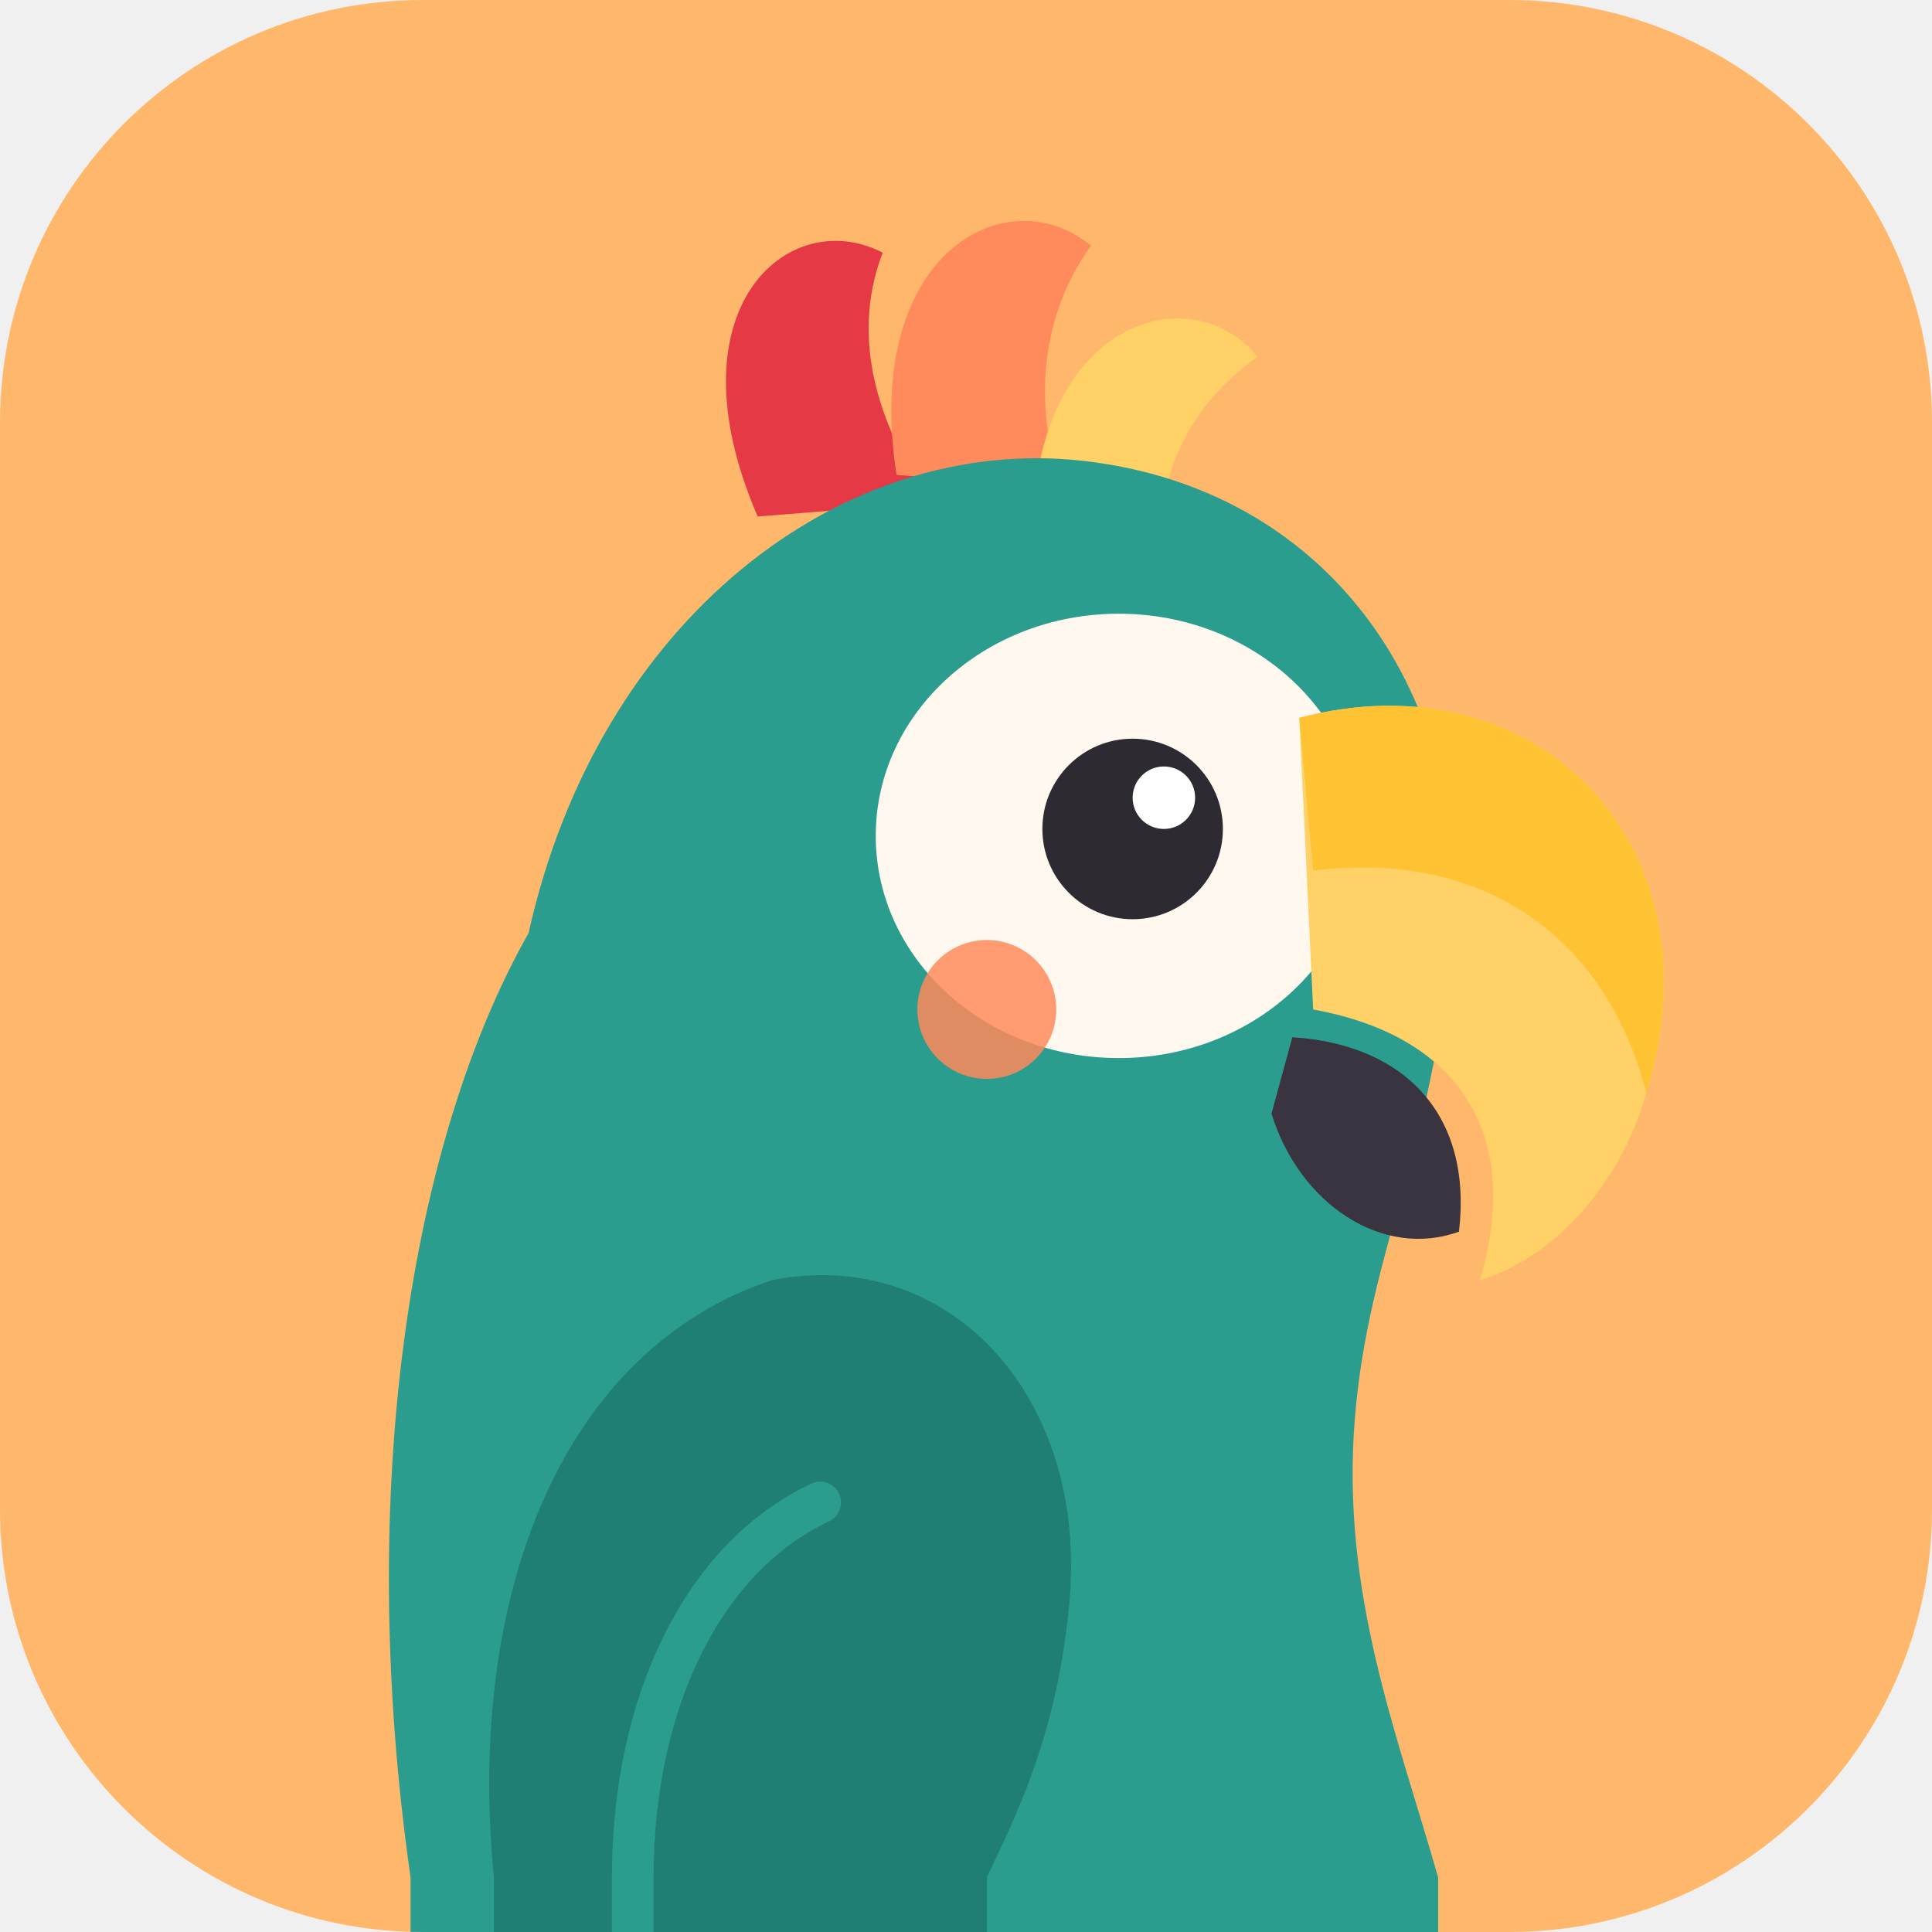
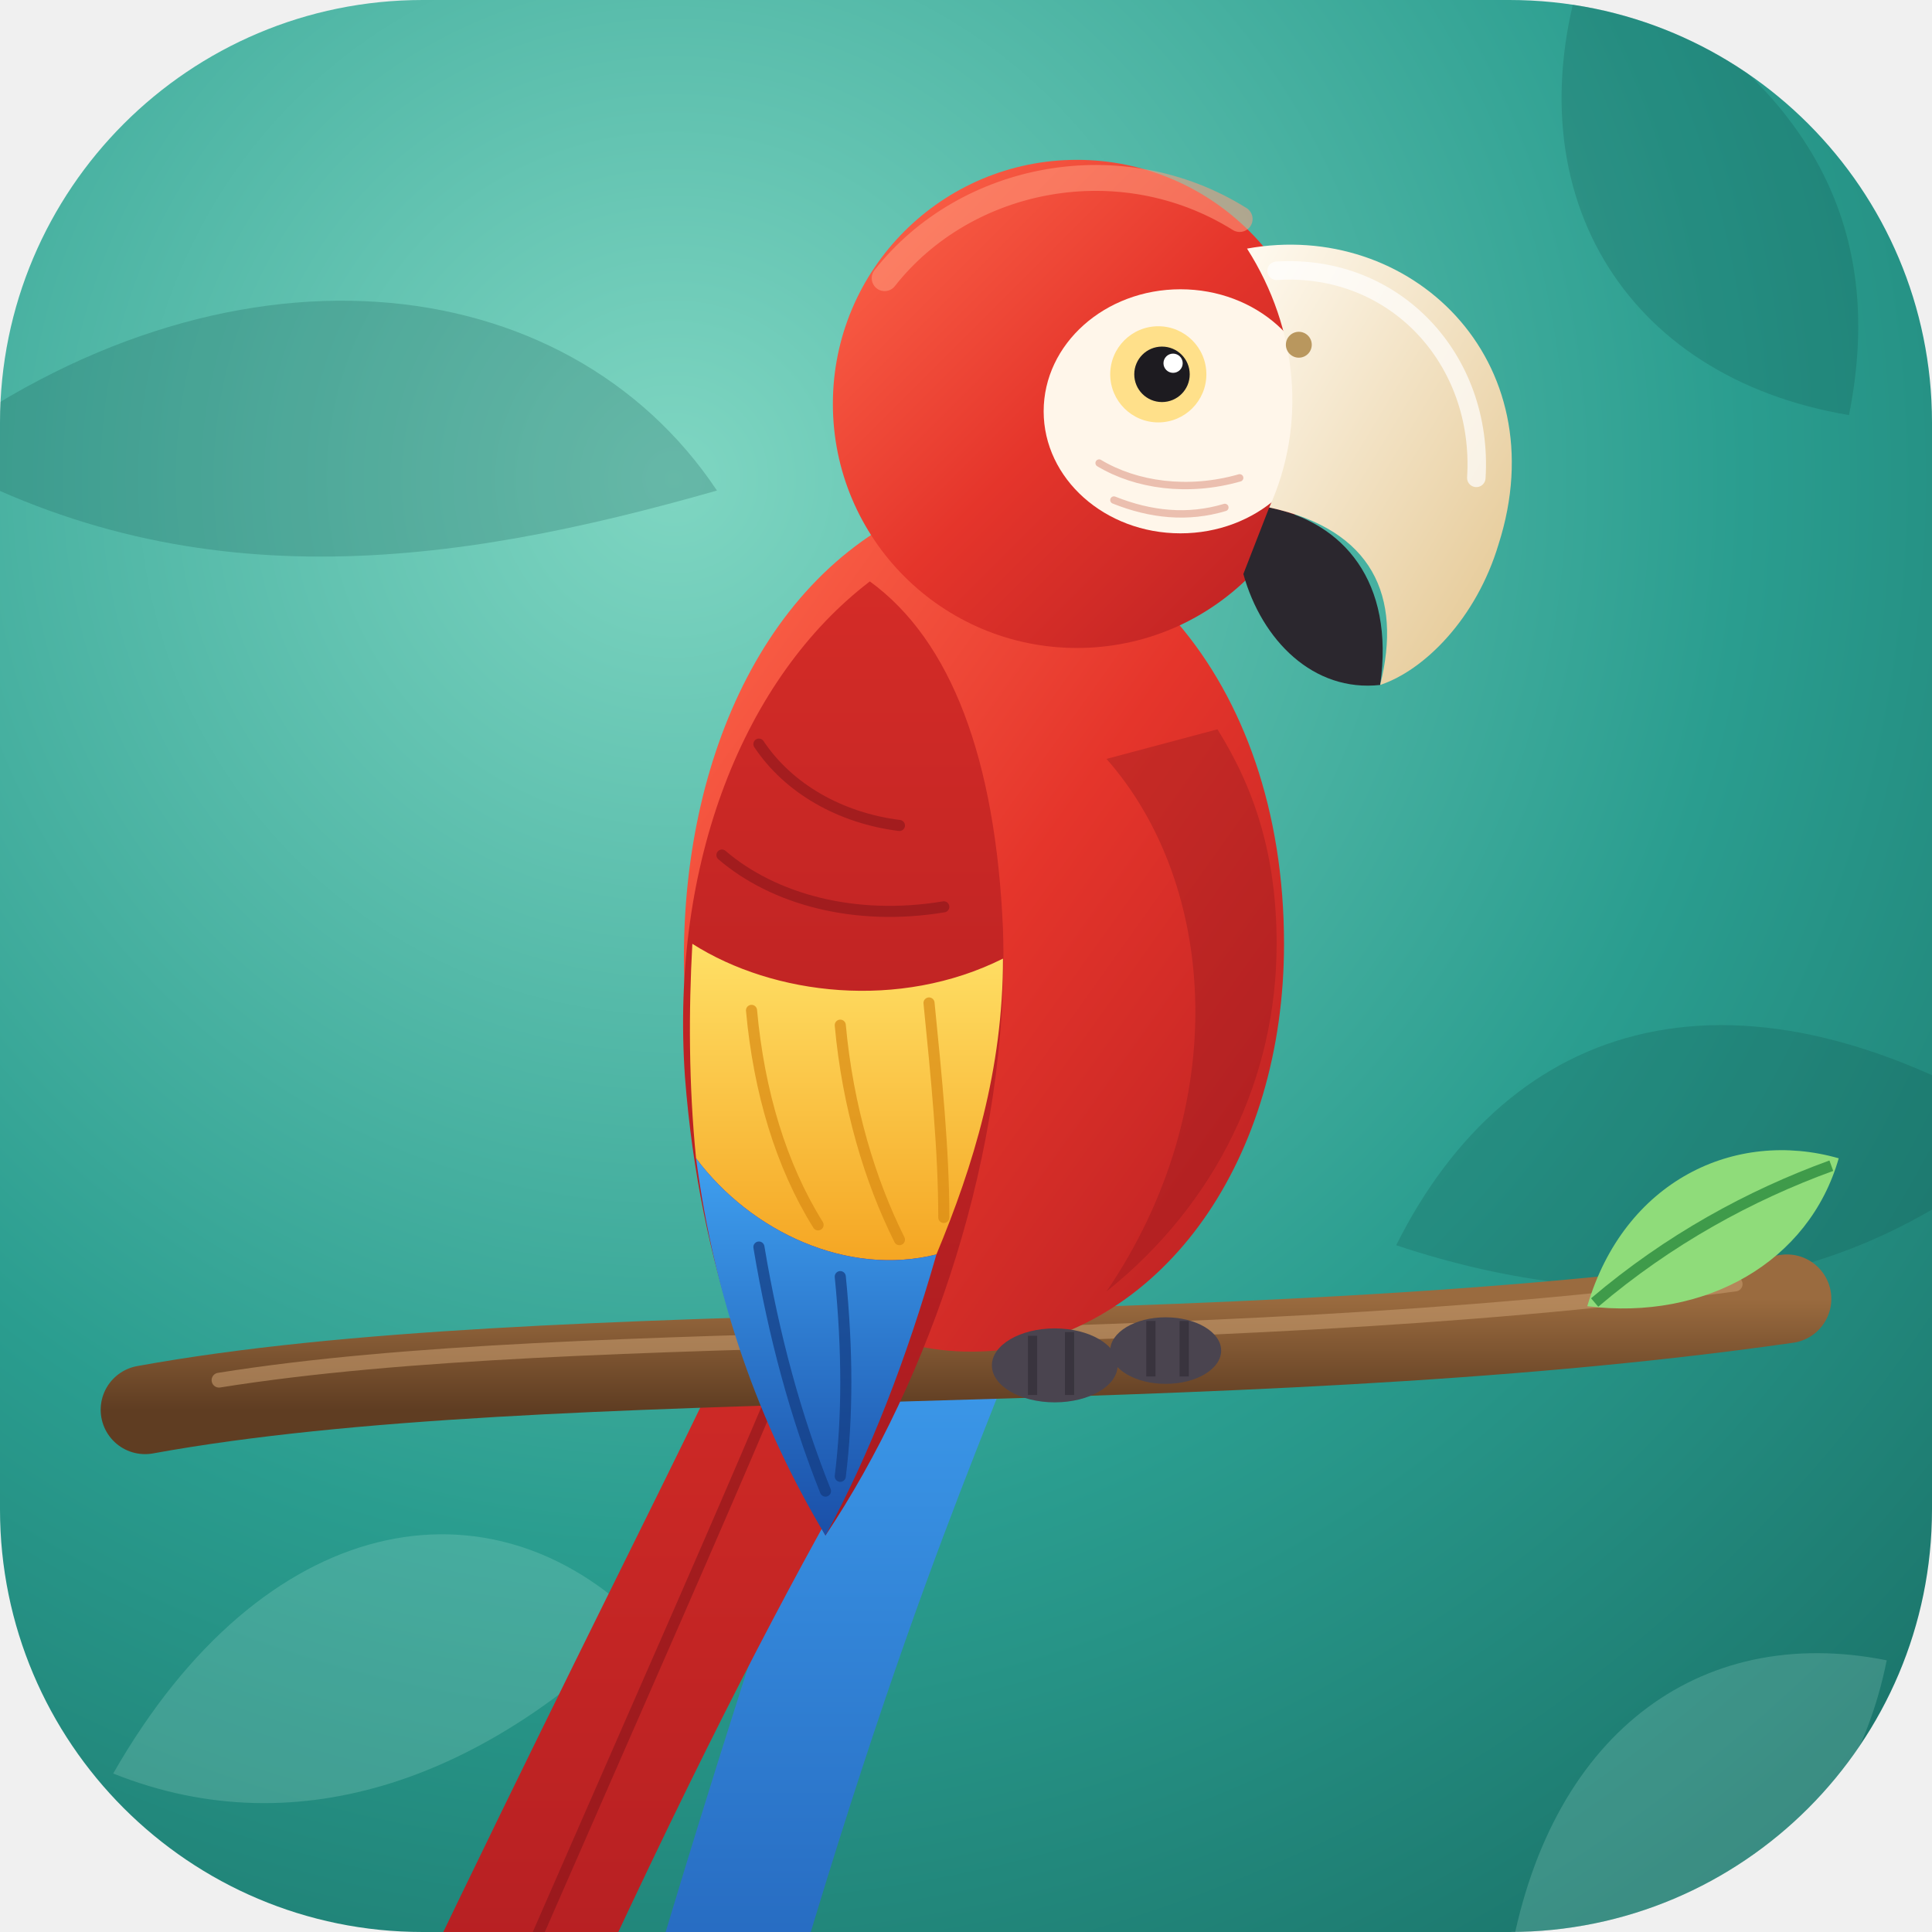
<svg xmlns="http://www.w3.org/2000/svg" viewBox="0 0 512 512" width="512" height="512">
-   <rect width="512" height="512" rx="112" fill="#ffb86b" />
  <defs>
    <clipPath id="c">
      <rect width="512" height="512" rx="112" />
    </clipPath>
+     <radialGradient id="bg" cx=".35" cy=".25" r="1">
+       <stop offset="0" stop-color="#7fd6c2" />
+       <stop offset=".55" stop-color="#2a9d8f" />
+       <stop offset="1" stop-color="#176a61" />
+     </radialGradient>
+     <linearGradient id="rd" x1="0" y1="0" x2="1" y2="1">
+       <stop offset="0" stop-color="#ff6a4d" />
+       <stop offset=".5" stop-color="#e5352b" />
+       <stop offset="1" stop-color="#b71f22" />
+     </linearGradient>
+     <linearGradient id="rd2" x1="0" y1="0" x2="0" y2="1">
+       <stop offset="0" stop-color="#d42c27" />
+       <stop offset="1" stop-color="#a81a20" />
+     </linearGradient>
+     <linearGradient id="yl" x1="0" y1="0" x2="0" y2="1">
+       <stop offset="0" stop-color="#ffe066" />
+       <stop offset="1" stop-color="#f5a623" />
+     </linearGradient>
+     <linearGradient id="bl" x1="0" y1="0" x2="0" y2="1">
+       <stop offset="0" stop-color="#3fa0f0" />
+       <stop offset="1" stop-color="#1a4fa8" />
+     </linearGradient>
+     <linearGradient id="bk" x1="0" y1="0" x2="1" y2="1">
+       <stop offset="0" stop-color="#fffaf0" />
+       <stop offset="1" stop-color="#e3c58e" />
+     </linearGradient>
+     <linearGradient id="br" x1="0" y1="0" x2="0" y2="1">
+       <stop offset="0" stop-color="#9a6b3f" />
+       <stop offset="1" stop-color="#5f3d22" />
+     </linearGradient>
  </defs>
  <g clip-path="url(#c)">
-     <g transform="translate(256 262) scale(.92) translate(-256 -256)">
-       <path d="M196 120 C170 60 205 30 232 44 C222 70 232 96 246 116 Z" fill="#e63946" />
-       <path d="M236 108 C226 44 268 22 292 42 C276 64 276 92 284 112 Z" fill="#ff8a5b" />
-       <path d="M276 112 C282 62 322 52 340 74 C320 88 312 108 312 126 Z" fill="#ffd166" />
-       <path d="M96 800 L96 512 C80 400 96 300 130 240 C150 150 220 96 290 104 C360 112 400 170 396 236 C392 300 372 330 368 380 C364 430 380 470 392 512 L392 800 Z" fill="#2a9d8f" />
-       <path d="M120 800 L120 512 C112 430 140 360 200 340 C250 330 290 372 286 430 C283 470 270 495 262 512 L262 800 Z" fill="#1f7f74" />
-       <path d="M160 800 L160 512 C160 462 180 420 214 404" fill="none" stroke="#2a9d8f" stroke-width="12" stroke-linecap="round" />
-       <ellipse cx="300" cy="212" rx="70" ry="64" fill="#fff8ef" />
-       <circle cx="304" cy="210" r="26" fill="#2d2a32" />
-       <circle cx="313" cy="201" r="9" fill="#fff" />
-       <circle cx="262" cy="262" r="20" fill="#ff8a5b" opacity=".85" />
-       <path d="M352 178 C420 160 474 214 452 286 C444 314 424 334 404 340 C416 300 400 270 356 262 Z" fill="#ffd166" />
-       <path d="M352 178 C420 160 474 214 452 286 C440 240 404 216 356 222 Z" fill="#ffc233" />
-       <path d="M350 270 C382 272 402 292 398 326 C376 334 352 318 344 292 Z" fill="#3a3340" />
+     <rect width="512" height="512" fill="url(#bg)" />
+     <g opacity=".22" fill="#0e4f48">
+       <path d="M-20 120 C60 60 150 70 190 130 C120 150 50 160 -20 120Z" />
+       <path d="M540 300 C460 250 400 270 370 330 C430 350 490 345 540 300Z" />
+       <path d="M420 -10 C400 50 430 100 490 110 C500 60 480 20 420 -10Z" />
+     </g>
+     <g opacity=".18" fill="#c9f5e7">
+       <path d="M30 470 C70 400 130 390 170 430 C130 470 80 490 30 470Z" />
+       <path d="M400 520 C410 460 450 430 500 440 C490 490 450 520 400 520Z" />
+     </g>
+     <g transform="translate(256 256) scale(.98) translate(-262 -292)">
+       <path d="M238 372 C222 430 200 480 150 660 L190 660 C236 486 262 432 280 384 Z" fill="url(#bl)" />
+       <path d="M214 360 C188 420 156 476 70 660 L120 660 C198 480 234 424 262 378 Z" fill="url(#rd2)" />
+       <path d="M226 368 C204 424 178 480 100 660" fill="none" stroke="#7d1218" stroke-width="3" opacity=".5" />
+       <path d="M40 412 C150 392 330 404 484 382" fill="none" stroke="url(#br)" stroke-width="24" stroke-linecap="round" />
+       <path d="M60 404 C160 388 320 398 470 378" fill="none" stroke="#c49a6c" stroke-width="4" stroke-linecap="round" opacity=".6" />
+       <path d="M430 384 C440 350 470 336 498 344 C490 372 462 388 430 384Z" fill="#8fdc7a" />
+       <path d="M432 383 C452 366 474 354 496 346" stroke="#3f9b4a" stroke-width="3" fill="none" />
+       <path d="M250 168 C304 166 348 214 348 286 C348 344 316 390 270 396 C224 400 190 362 186 300 C183 244 204 188 250 168 Z" fill="url(#rd)" />
+       <path d="M300 236 C330 270 334 330 300 380 C330 356 346 322 346 286 C346 262 340 244 330 228 Z" fill="#8f161c" opacity=".35" />
+       <path d="M236 188 C202 214 182 264 186 322 C190 374 206 414 224 446 C252 404 274 342 272 282 C270 236 258 204 236 188 Z" fill="url(#rd2)" />
+       <path d="M188 286 C210 300 244 304 272 290 C272 320 264 346 254 370 C230 376 204 364 189 344 C187 324 187 304 188 286Z" fill="url(#yl)" />
+       <path d="M189 344 C204 364 230 376 254 370 C246 398 236 424 224 446 C206 416 194 382 189 344Z" fill="url(#bl)" />
+       <g fill="none" stroke-linecap="round" stroke-width="3">
+         <path d="M204 304 C206 326 212 346 222 362" stroke="#d98a12" opacity=".7" />
+         <path d="M228 308 C230 330 236 350 244 366" stroke="#d98a12" opacity=".7" />
+         <path d="M252 302 C254 322 256 342 256 360" stroke="#d98a12" opacity=".7" />
+         <path d="M206 368 C210 392 216 414 224 434" stroke="#123a80" opacity=".7" />
+         <path d="M228 376 C230 396 230 414 228 430" stroke="#123a80" opacity=".7" />
+         <path d="M206 232 C214 244 228 252 244 254" stroke="#7d1218" opacity=".5" />
+         <path d="M196 262 C210 274 232 280 256 276" stroke="#7d1218" opacity=".5" />
+       </g>
+       <g fill="#4a444f">
+         <ellipse cx="286" cy="400" rx="17" ry="10" />
+         <ellipse cx="316" cy="396" rx="15" ry="9" />
+       </g>
+       <g stroke="#2d2a32" stroke-width="2.5" opacity=".6">
+         <path d="M280 392 v16" />
+         <path d="M290 391 v17" />
+         <path d="M312 388 v15" />
+         <path d="M321 388 v15" />
+       </g>
+       <circle cx="292" cy="140" r="66" fill="url(#rd)" />
+       <path d="M240 106 C262 78 304 70 336 90" fill="none" stroke="#ff9a7d" stroke-width="7" stroke-linecap="round" opacity=".55" />
+       <ellipse cx="320" cy="142" rx="37" ry="33" fill="#fff6ea" />
+       <g stroke="#e9b9a8" stroke-width="2" fill="none" stroke-linecap="round" opacity=".9">
+         <path d="M298 156 C308 162 322 164 336 160" />
+         <path d="M302 166 C312 170 322 171 332 168" />
+       </g>
+       <circle cx="314" cy="132" r="13" fill="#ffe08a" />
+       <circle cx="315" cy="132" r="7.5" fill="#1d1b20" />
+       <circle cx="318" cy="129" r="2.6" fill="#fff" />
+       <path d="M344 168 C364 172 378 188 374 216 C356 218 342 204 337 186 Z" fill="#2b272e" />
+       <path d="M338 98 C382 90 422 128 406 178 C400 198 386 212 374 216 C380 192 372 174 344 168 C354 146 352 120 338 98 Z" fill="url(#bk)" />
+       <path d="M346 104 C378 102 402 128 400 160" fill="none" stroke="#fff" stroke-width="5" stroke-linecap="round" opacity=".7" />
+       <circle cx="352" cy="124" r="3.5" fill="#b9975e" />
    </g>
  </g>
</svg>
